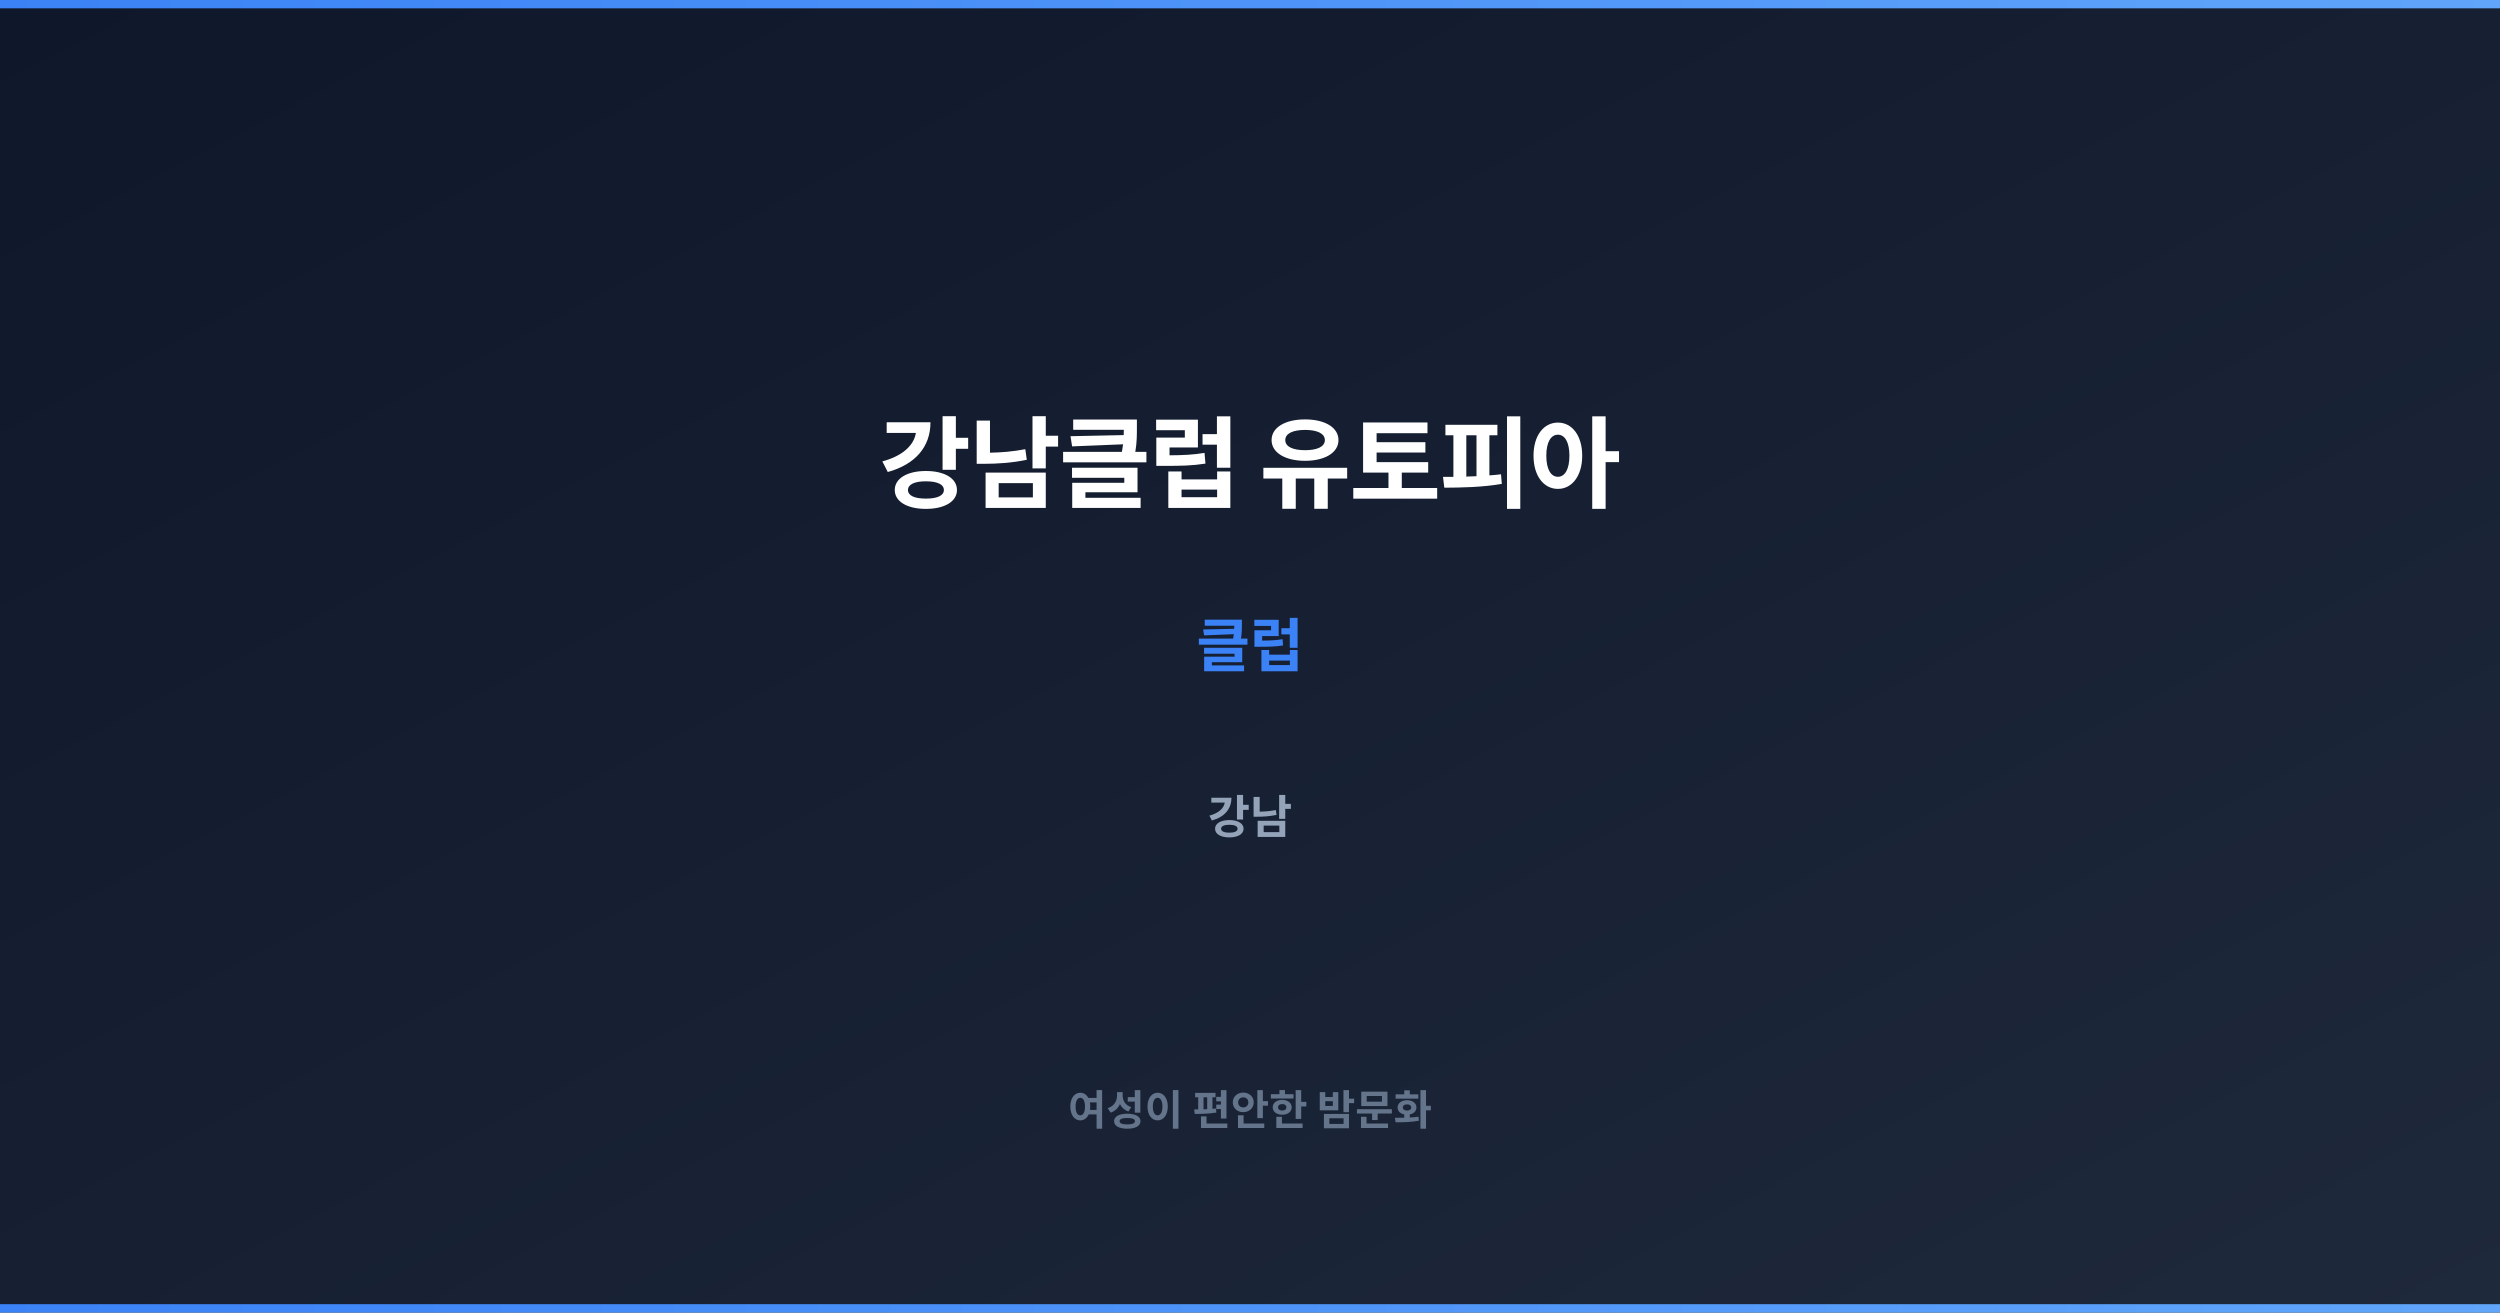
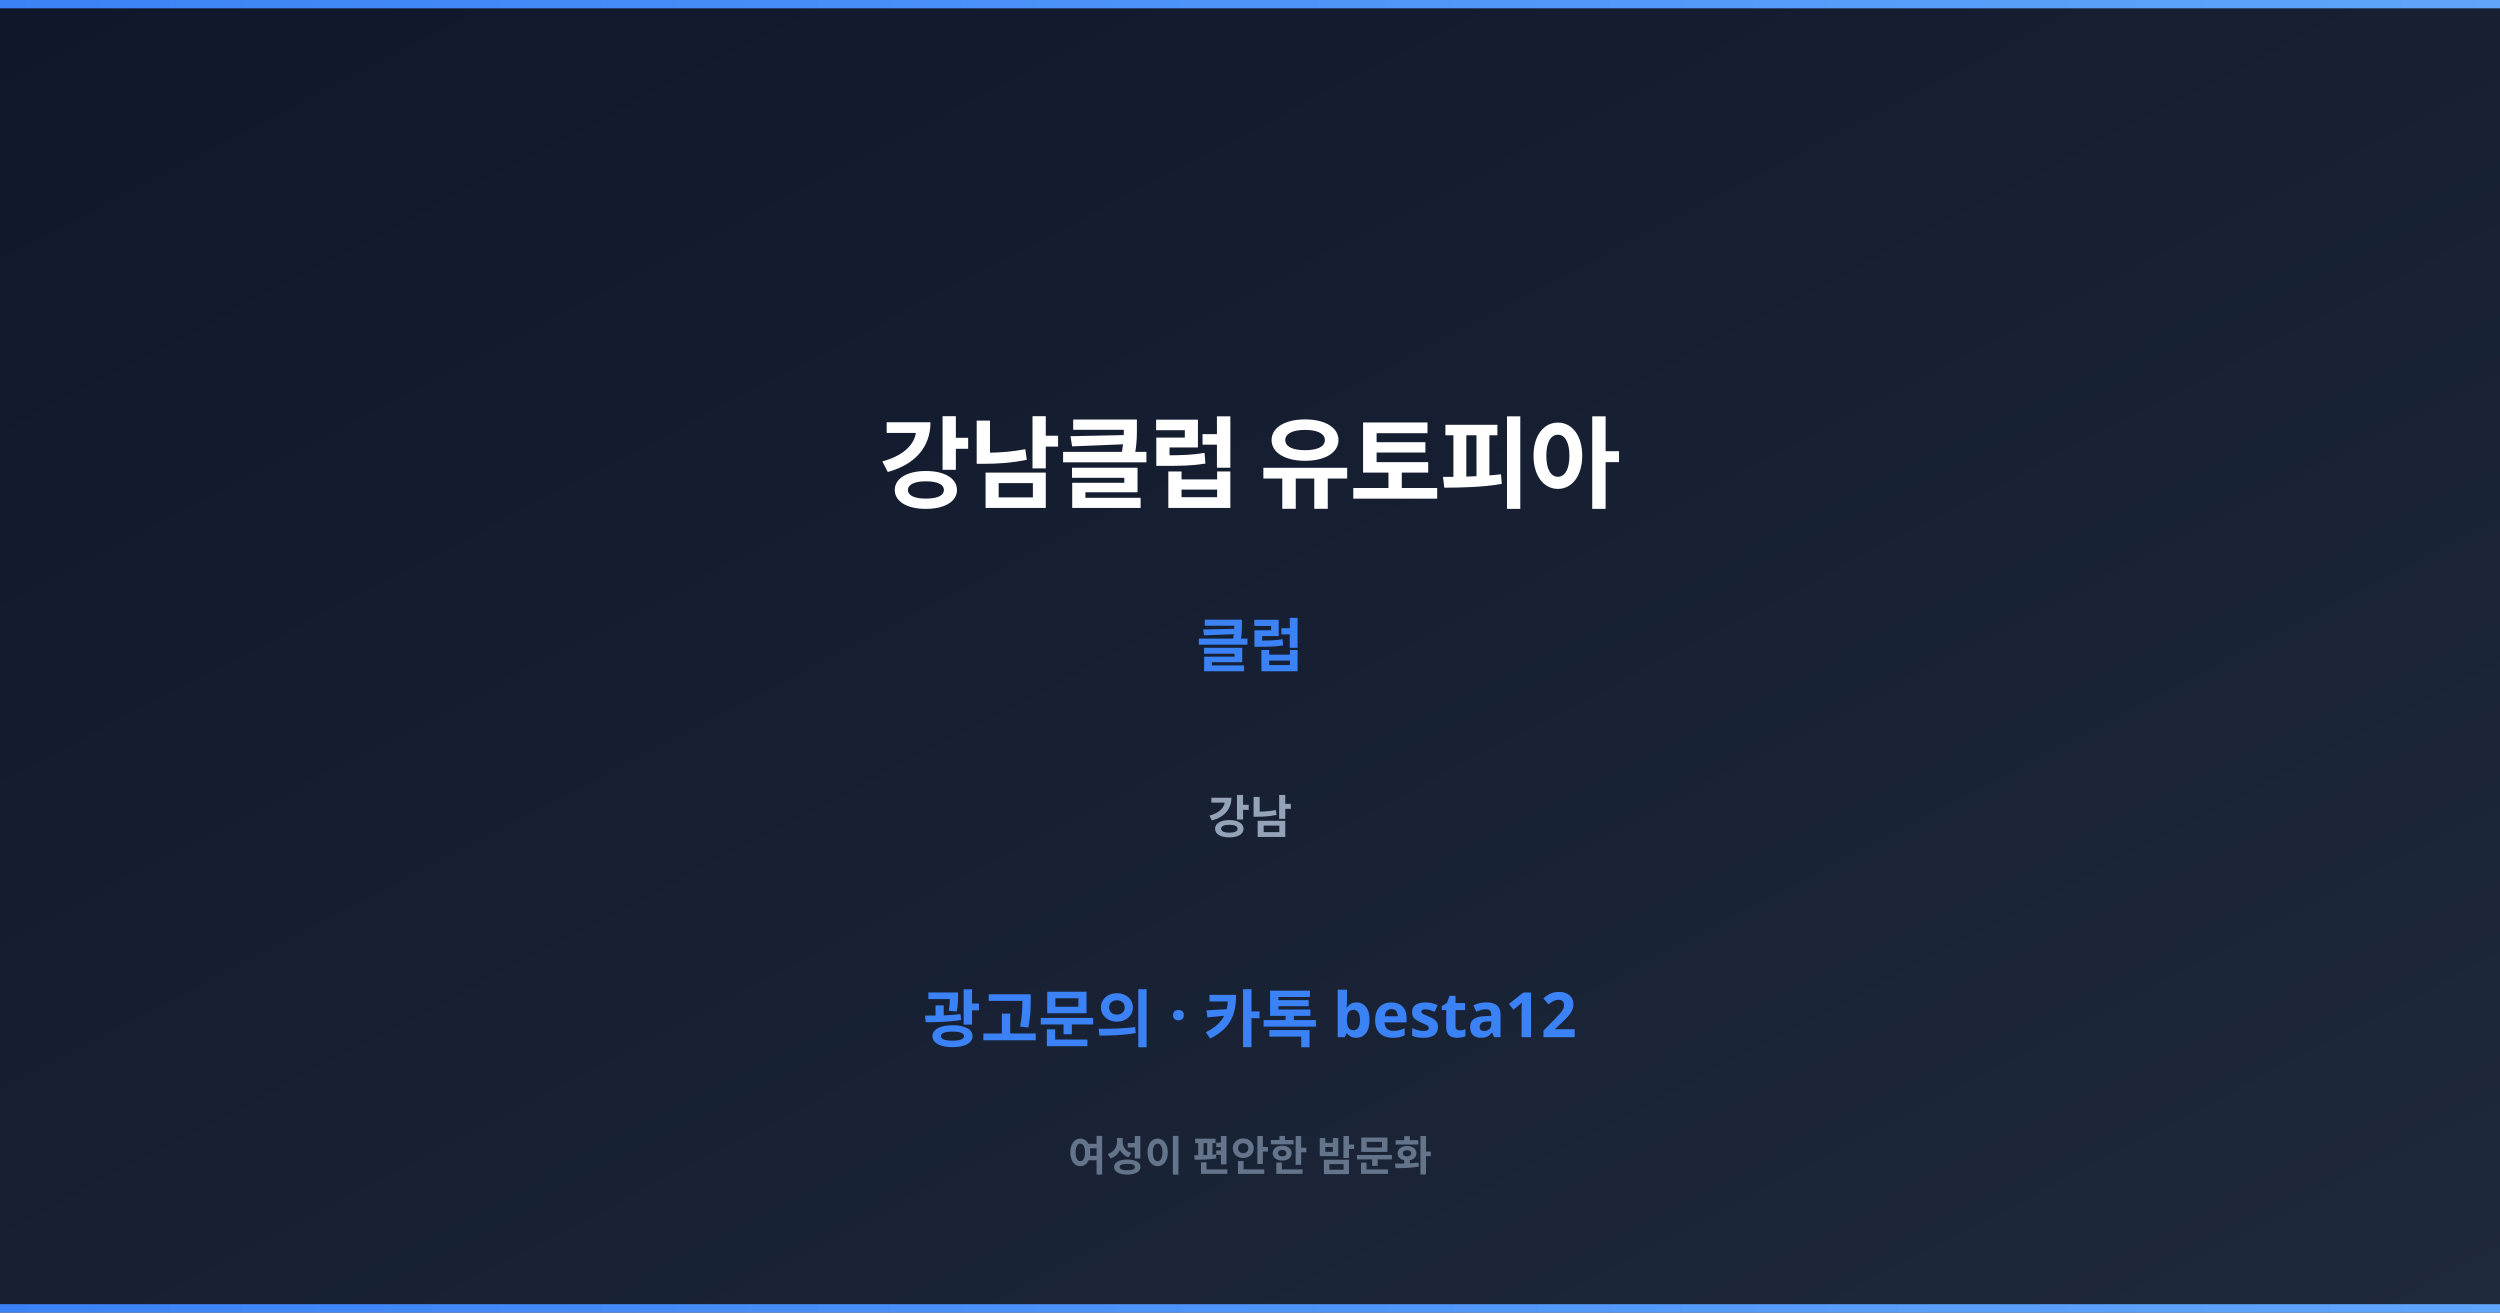
<svg xmlns="http://www.w3.org/2000/svg" width="1200" height="630" viewBox="0 0 1200 630">
  <defs>
    <linearGradient id="bg" x1="0%" y1="0%" x2="100%" y2="100%">
      <stop offset="0%" style="stop-color:#0F172A" />
      <stop offset="100%" style="stop-color:#1E293B" />
    </linearGradient>
    <linearGradient id="accent" x1="0%" y1="0%" x2="100%" y2="0%">
      <stop offset="0%" style="stop-color:#3B82F6" />
      <stop offset="100%" style="stop-color:#60A5FA" />
    </linearGradient>
  </defs>
  <rect width="1200" height="630" fill="url(#bg)" />
  <rect x="0" y="0" width="1200" height="4" fill="url(#accent)" />
  <rect x="0" y="626" width="1200" height="4" fill="url(#accent)" />
  <text x="600" y="240" text-anchor="middle" font-family="sans-serif" font-size="48" font-weight="900" fill="white" letter-spacing="-1">강남클럽 유토피아</text>
  <text x="600" y="320" text-anchor="middle" font-family="sans-serif" font-size="28" fill="#3B82F6" font-weight="700">클럽</text>
  <text x="600" y="400" text-anchor="middle" font-family="sans-serif" font-size="22" fill="#94a3b8" font-weight="600">강남</text>
-   <text x="600" y="540" text-anchor="middle" font-family="sans-serif" font-size="20" fill="#64748b" font-weight="600">여성이 편안한 밤문화</text>
+   <text x="600" y="500" text-anchor="middle" font-family="sans-serif" font-size="30" fill="#3B82F6" font-weight="800">광고문의 · 카톡 besta12</text>
+   <text x="600" y="562" text-anchor="middle" font-family="sans-serif" font-size="20" fill="#64748b" font-weight="600">여성이 편안한 밤문화</text>
</svg>
